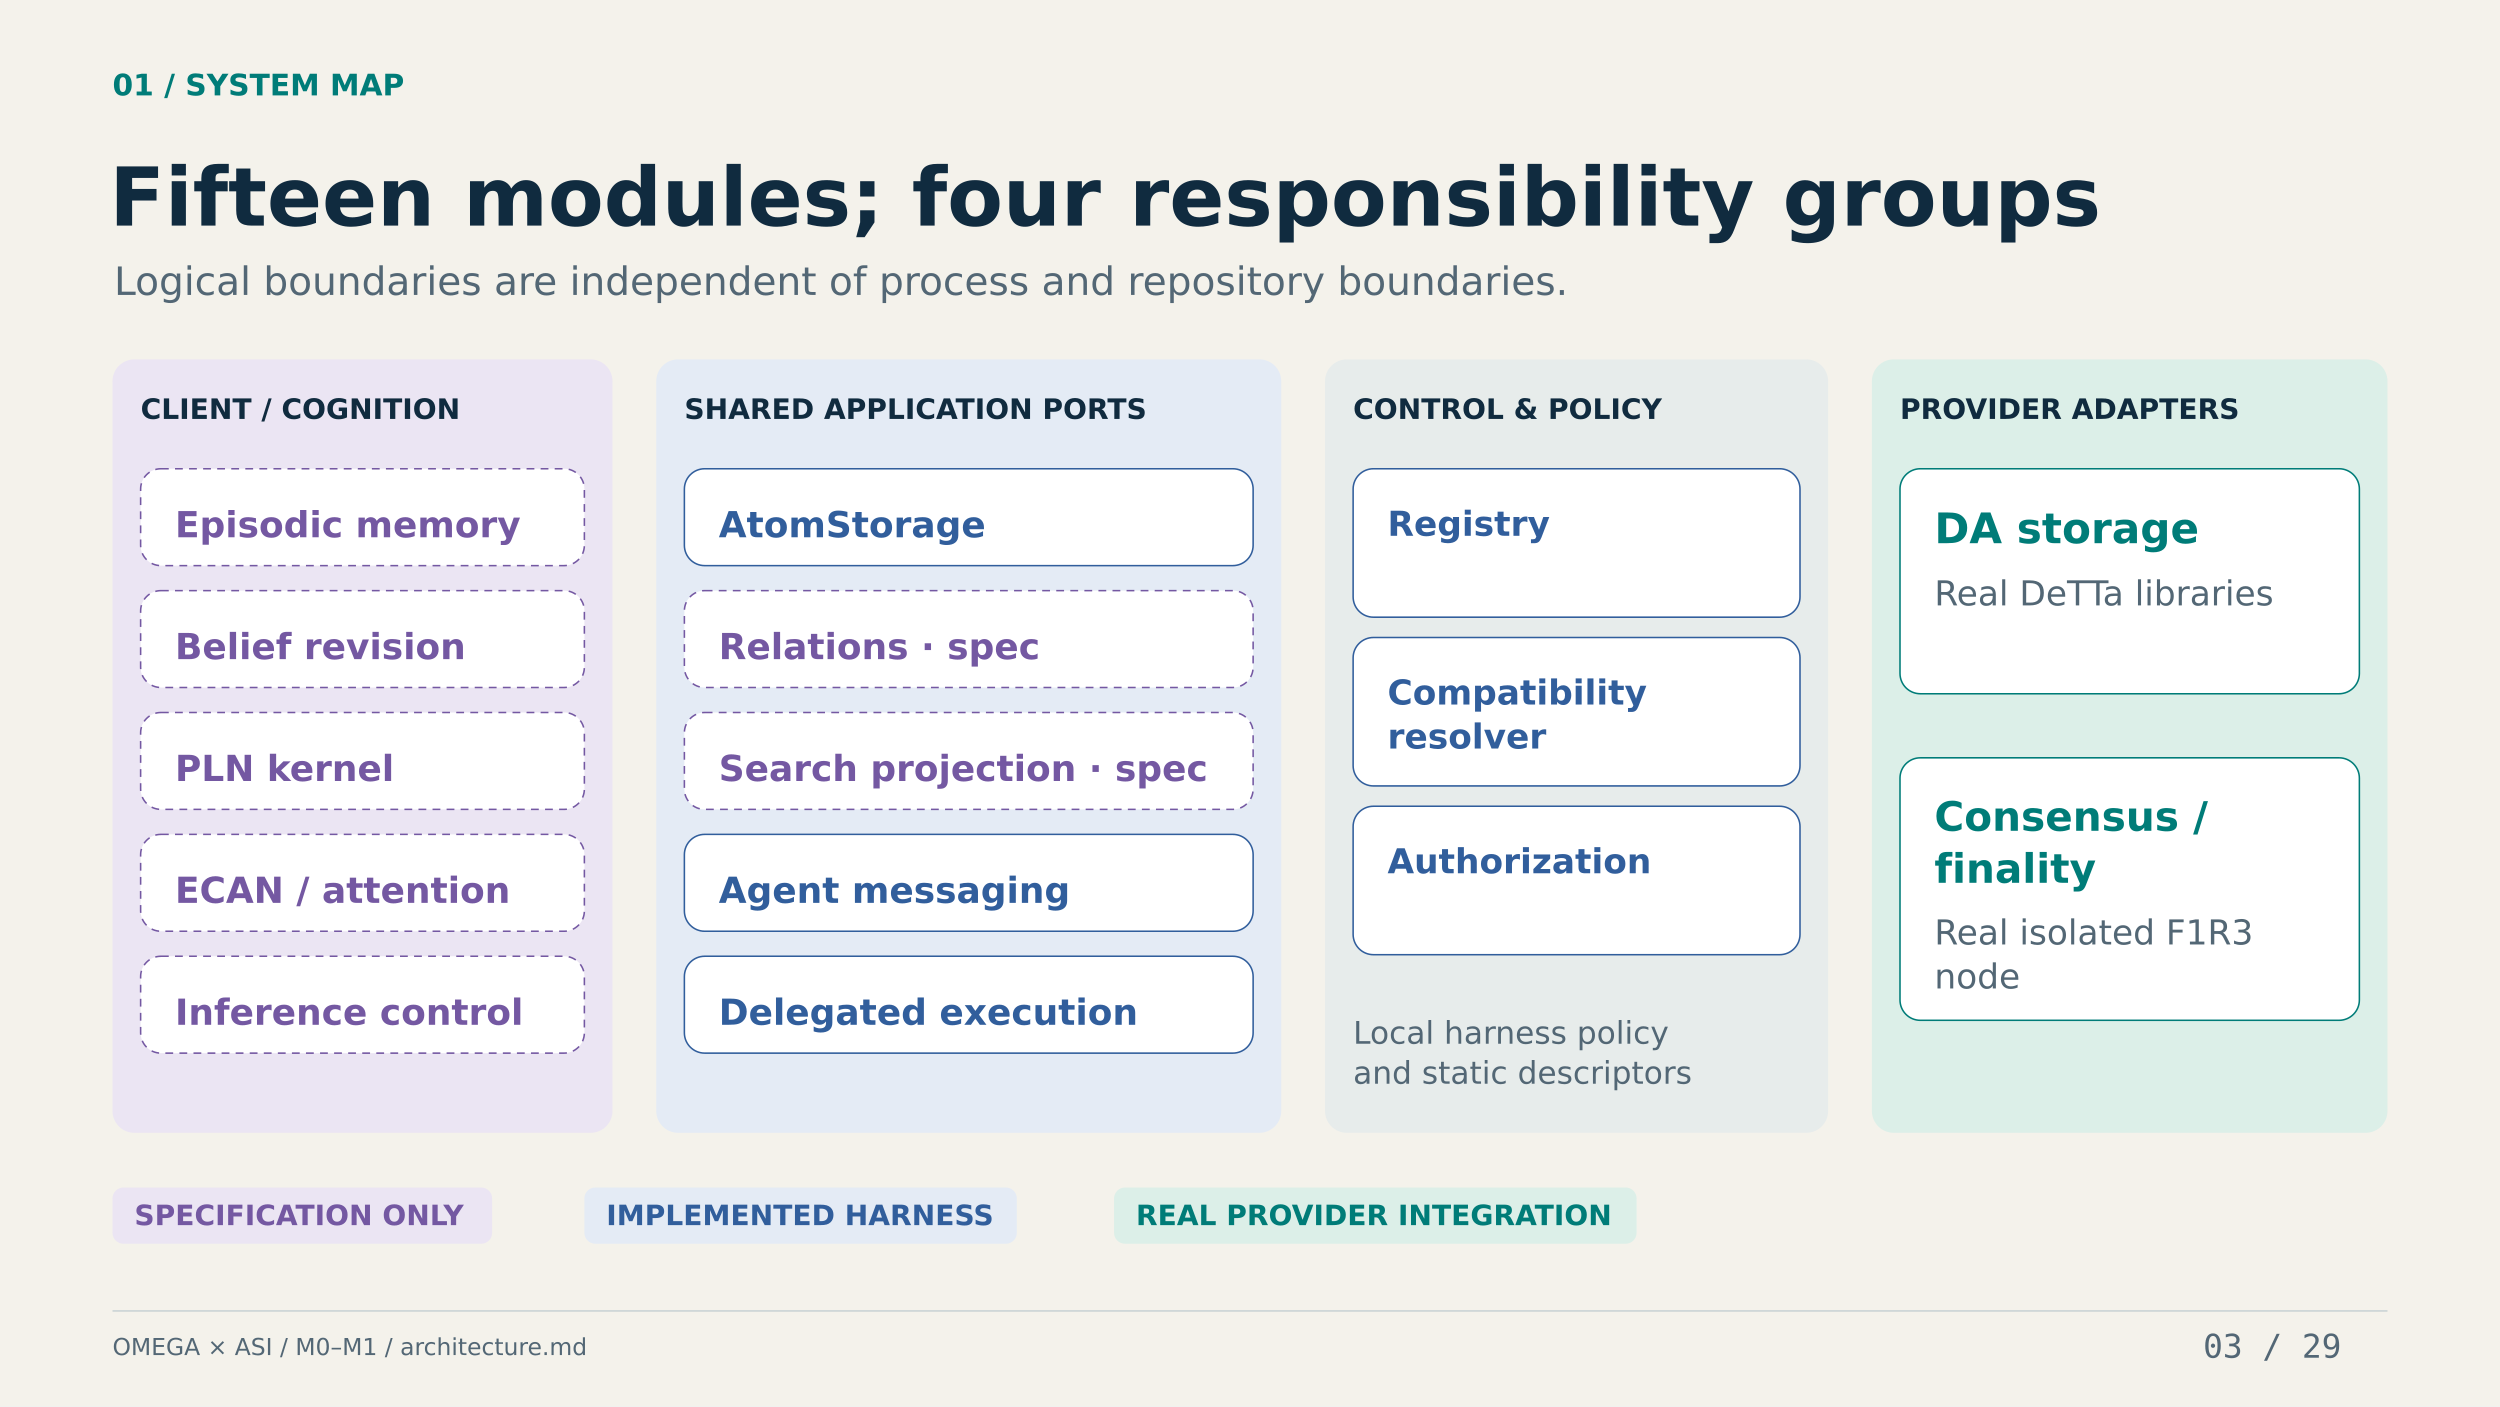
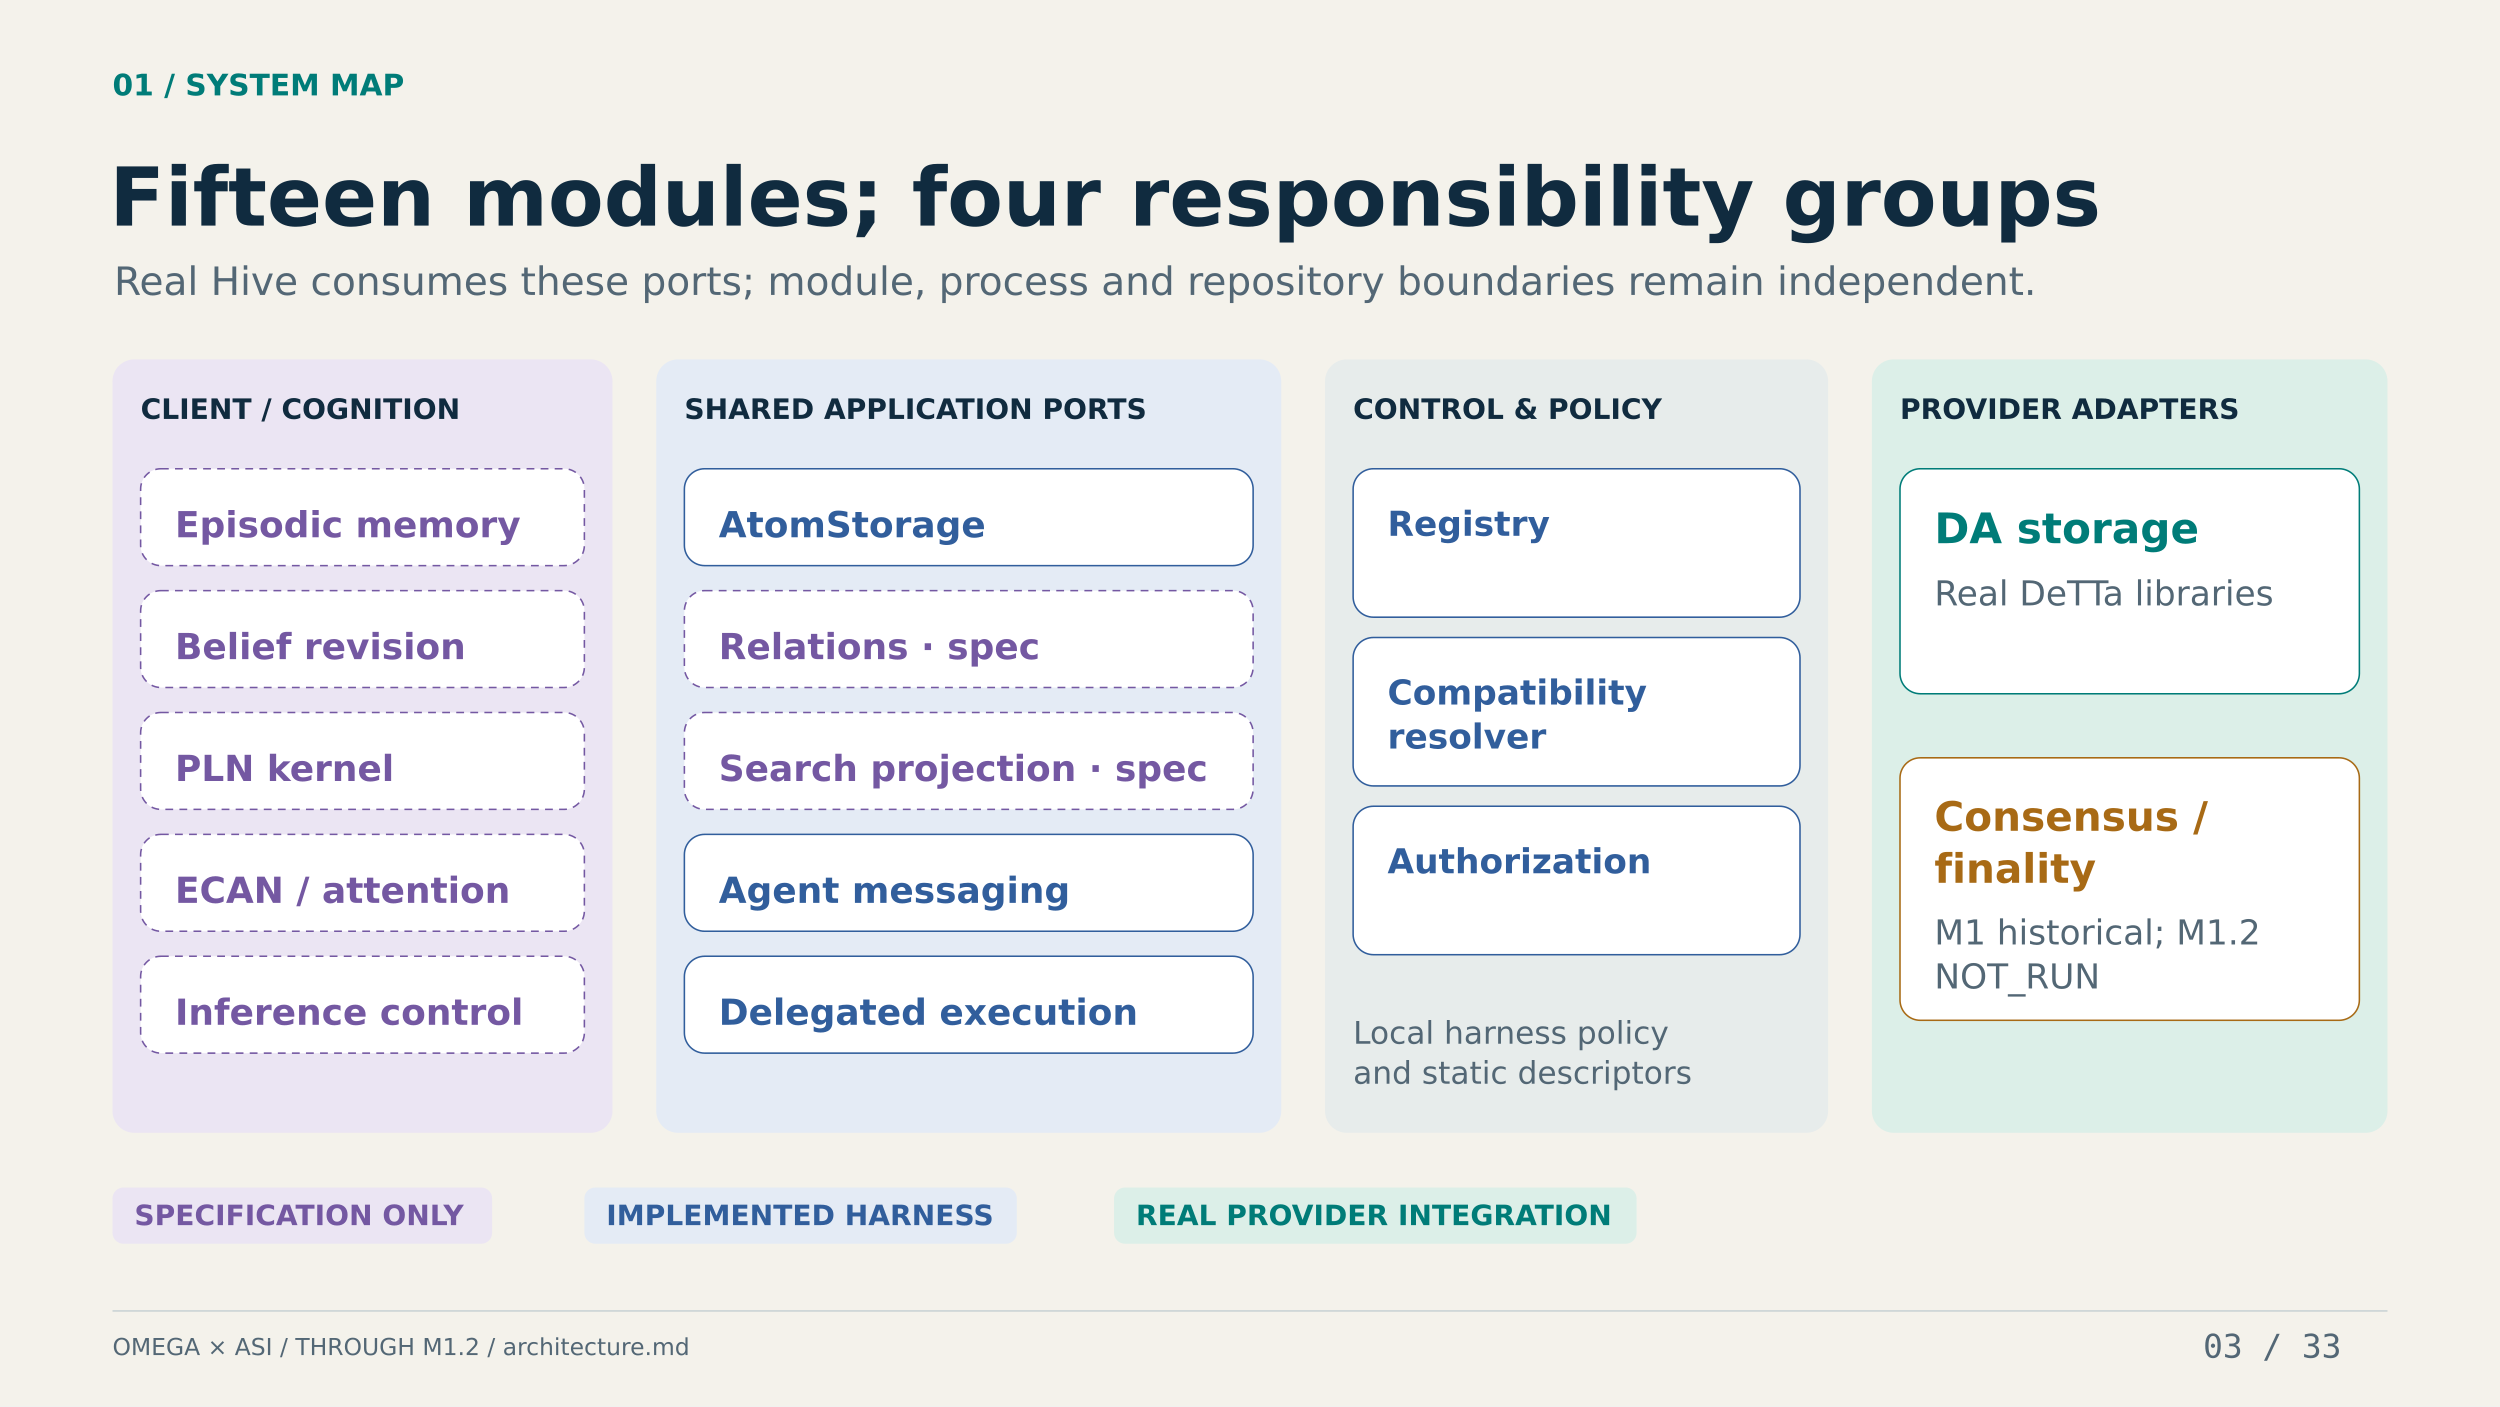
<svg xmlns="http://www.w3.org/2000/svg" width="1600" height="900" viewBox="0 0 1600 900" role="img" aria-labelledby="title desc">
  <rect width="1600" height="900" fill="#F4F2EB" />
  <text x="72" y="61.05" font-family="DejaVu Sans" font-size="19" font-weight="700" fill="#007C78">01 / SYSTEM MAP</text>
  <text x="70" y="144.4" font-family="DejaVu Sans" font-size="52" font-weight="700" fill="#102B3F">Fifteen modules; four responsibility groups</text>
-   <text x="73" y="188.75" font-family="DejaVu Sans" font-size="25" font-weight="400" fill="#536775">Logical boundaries are independent of process and repository boundaries.</text>
+   <text x="73" y="188.75" font-family="DejaVu Sans" font-size="25" font-weight="400" fill="#536775">Real Hive consumes these ports; module, process and repository boundaries remain independent.</text>
  <rect x="72" y="230" width="320" height="495" rx="14" fill="#EBE5F3" />
  <text x="90" y="268.1" font-family="DejaVu Sans" font-size="18" font-weight="700" fill="#102B3F">CLIENT / COGNITION</text>
  <rect x="420" y="230" width="400" height="495" rx="14" fill="#E4EBF5" />
  <text x="438" y="268.1" font-family="DejaVu Sans" font-size="18" font-weight="700" fill="#102B3F">SHARED APPLICATION PORTS</text>
  <rect x="848" y="230" width="322" height="495" rx="14" fill="#E7ECEB" />
  <text x="866" y="268.1" font-family="DejaVu Sans" font-size="18" font-weight="700" fill="#102B3F">CONTROL &amp; POLICY</text>
  <rect x="1198" y="230" width="330" height="495" rx="14" fill="#DCEFE8" />
  <text x="1216" y="268.1" font-family="DejaVu Sans" font-size="18" font-weight="700" fill="#102B3F">PROVIDER ADAPTERS</text>
  <rect x="90" y="300" width="284" height="62" rx="13" fill="#FFFFFF" stroke="#7458A2" stroke-dasharray="5 4" />
  <text x="112" y="343.85" font-family="DejaVu Sans" font-size="23" font-weight="700" fill="#7458A2">Episodic memory</text>
  <rect x="90" y="378" width="284" height="62" rx="13" fill="#FFFFFF" stroke="#7458A2" stroke-dasharray="5 4" />
  <text x="112" y="421.85" font-family="DejaVu Sans" font-size="23" font-weight="700" fill="#7458A2">Belief revision</text>
  <rect x="90" y="456" width="284" height="62" rx="13" fill="#FFFFFF" stroke="#7458A2" stroke-dasharray="5 4" />
  <text x="112" y="499.85" font-family="DejaVu Sans" font-size="23" font-weight="700" fill="#7458A2">PLN kernel</text>
  <rect x="90" y="534" width="284" height="62" rx="13" fill="#FFFFFF" stroke="#7458A2" stroke-dasharray="5 4" />
  <text x="112" y="577.85" font-family="DejaVu Sans" font-size="23" font-weight="700" fill="#7458A2">ECAN / attention</text>
  <rect x="90" y="612" width="284" height="62" rx="13" fill="#FFFFFF" stroke="#7458A2" stroke-dasharray="5 4" />
  <text x="112" y="655.85" font-family="DejaVu Sans" font-size="23" font-weight="700" fill="#7458A2">Inference control</text>
  <rect x="438" y="300" width="364" height="62" rx="13" fill="#FFFFFF" stroke="#315E9C" />
  <text x="460" y="343.85" font-family="DejaVu Sans" font-size="23" font-weight="700" fill="#315E9C">AtomStorage</text>
  <rect x="438" y="378" width="364" height="62" rx="13" fill="#FFFFFF" stroke="#7458A2" stroke-dasharray="5 4" />
  <text x="460" y="421.85" font-family="DejaVu Sans" font-size="23" font-weight="700" fill="#7458A2">Relations · spec</text>
  <rect x="438" y="456" width="364" height="62" rx="13" fill="#FFFFFF" stroke="#7458A2" stroke-dasharray="5 4" />
  <text x="460" y="499.85" font-family="DejaVu Sans" font-size="23" font-weight="700" fill="#7458A2">Search projection · spec</text>
  <rect x="438" y="534" width="364" height="62" rx="13" fill="#FFFFFF" stroke="#315E9C" />
  <text x="460" y="577.85" font-family="DejaVu Sans" font-size="23" font-weight="700" fill="#315E9C">Agent messaging</text>
  <rect x="438" y="612" width="364" height="62" rx="13" fill="#FFFFFF" stroke="#315E9C" />
  <text x="460" y="655.85" font-family="DejaVu Sans" font-size="23" font-weight="700" fill="#315E9C">Delegated execution</text>
  <rect x="866" y="300" width="286" height="95" rx="13" fill="#FFFFFF" stroke="#315E9C" />
  <text x="888" y="342.9" font-family="DejaVu Sans" font-size="22" font-weight="700" fill="#315E9C">Registry</text>
  <rect x="866" y="408" width="286" height="95" rx="13" fill="#FFFFFF" stroke="#315E9C" />
  <text x="888" y="450.9" font-family="DejaVu Sans" font-size="22" font-weight="700" fill="#315E9C">Compatibility</text>
  <text x="888" y="479.06" font-family="DejaVu Sans" font-size="22" font-weight="700" fill="#315E9C">resolver</text>
  <rect x="866" y="516" width="286" height="95" rx="13" fill="#FFFFFF" stroke="#315E9C" />
  <text x="888" y="558.9" font-family="DejaVu Sans" font-size="22" font-weight="700" fill="#315E9C">Authorization</text>
  <rect x="1216" y="300" width="294" height="144" rx="13" fill="#FFFFFF" stroke="#007C78" />
  <text x="1238" y="347.65" font-family="DejaVu Sans" font-size="27" font-weight="700" fill="#007C78">DA storage</text>
  <text x="1238" y="387.46" font-family="DejaVu Sans" font-size="22" font-weight="400" fill="#536775">Real DeTTa libraries</text>
-   <rect x="1216" y="485" width="294" height="168" rx="13" fill="#FFFFFF" stroke="#007C78" />
-   <text x="1238" y="531.7" font-family="DejaVu Sans" font-size="26" font-weight="700" fill="#007C78">Consensus /</text>
-   <text x="1238" y="564.98" font-family="DejaVu Sans" font-size="26" font-weight="700" fill="#007C78">finality</text>
-   <text x="1238" y="604.46" font-family="DejaVu Sans" font-size="22" font-weight="400" fill="#536775">Real isolated F1R3</text>
-   <text x="1238" y="632.62" font-family="DejaVu Sans" font-size="22" font-weight="400" fill="#536775">node</text>
+   <rect x="1216" y="485" width="294" height="168" rx="13" fill="#FFFFFF" stroke="#A86A15" />
+   <text x="1238" y="531.7" font-family="DejaVu Sans" font-size="26" font-weight="700" fill="#A86A15">Consensus /</text>
+   <text x="1238" y="564.98" font-family="DejaVu Sans" font-size="26" font-weight="700" fill="#A86A15">finality</text>
+   <text x="1238" y="604.46" font-family="DejaVu Sans" font-size="22" font-weight="400" fill="#536775">M1 historical; M1.2</text>
+   <text x="1238" y="632.62" font-family="DejaVu Sans" font-size="22" font-weight="400" fill="#536775">NOT_RUN</text>
  <text x="866" y="668.0" font-family="DejaVu Sans" font-size="20" font-weight="400" fill="#536775">Local harness policy</text>
  <text x="866" y="693.6" font-family="DejaVu Sans" font-size="20" font-weight="400" fill="#536775">and static descriptors</text>
  <rect x="72" y="760" width="242.972" height="36" rx="7" fill="#EBE5F3" />
  <text x="86" y="784.1" font-family="DejaVu Sans" font-size="18" font-weight="700" fill="#7458A2">SPECIFICATION ONLY</text>
  <rect x="374" y="760" width="276.766" height="36" rx="7" fill="#E4EBF5" />
  <text x="388" y="784.1" font-family="DejaVu Sans" font-size="18" font-weight="700" fill="#315E9C">IMPLEMENTED HARNESS</text>
  <rect x="713" y="760" width="334.413" height="36" rx="7" fill="#DCEFE8" />
  <text x="727" y="784.1" font-family="DejaVu Sans" font-size="18" font-weight="700" fill="#007C78">REAL PROVIDER INTEGRATION</text>
  <line x1="72" y1="839" x2="1528" y2="839" stroke="#C9D2D4" stroke-width="1" />
-   <text x="72" y="867.25" font-family="DejaVu Sans" font-size="15" font-weight="400" fill="#536775">OMEGA × ASI / M0–M1 / architecture.md</text>
-   <text x="1410" y="868.95" font-family="DejaVu Sans Mono" font-size="21" font-weight="400" fill="#536775">03 / 29</text>
+   <text x="72" y="867.25" font-family="DejaVu Sans" font-size="15" font-weight="400" fill="#536775">OMEGA × ASI / THROUGH M1.2 / architecture.md</text>
+   <text x="1410" y="868.95" font-family="DejaVu Sans Mono" font-size="21" font-weight="400" fill="#536775">03 / 33</text>
</svg>
